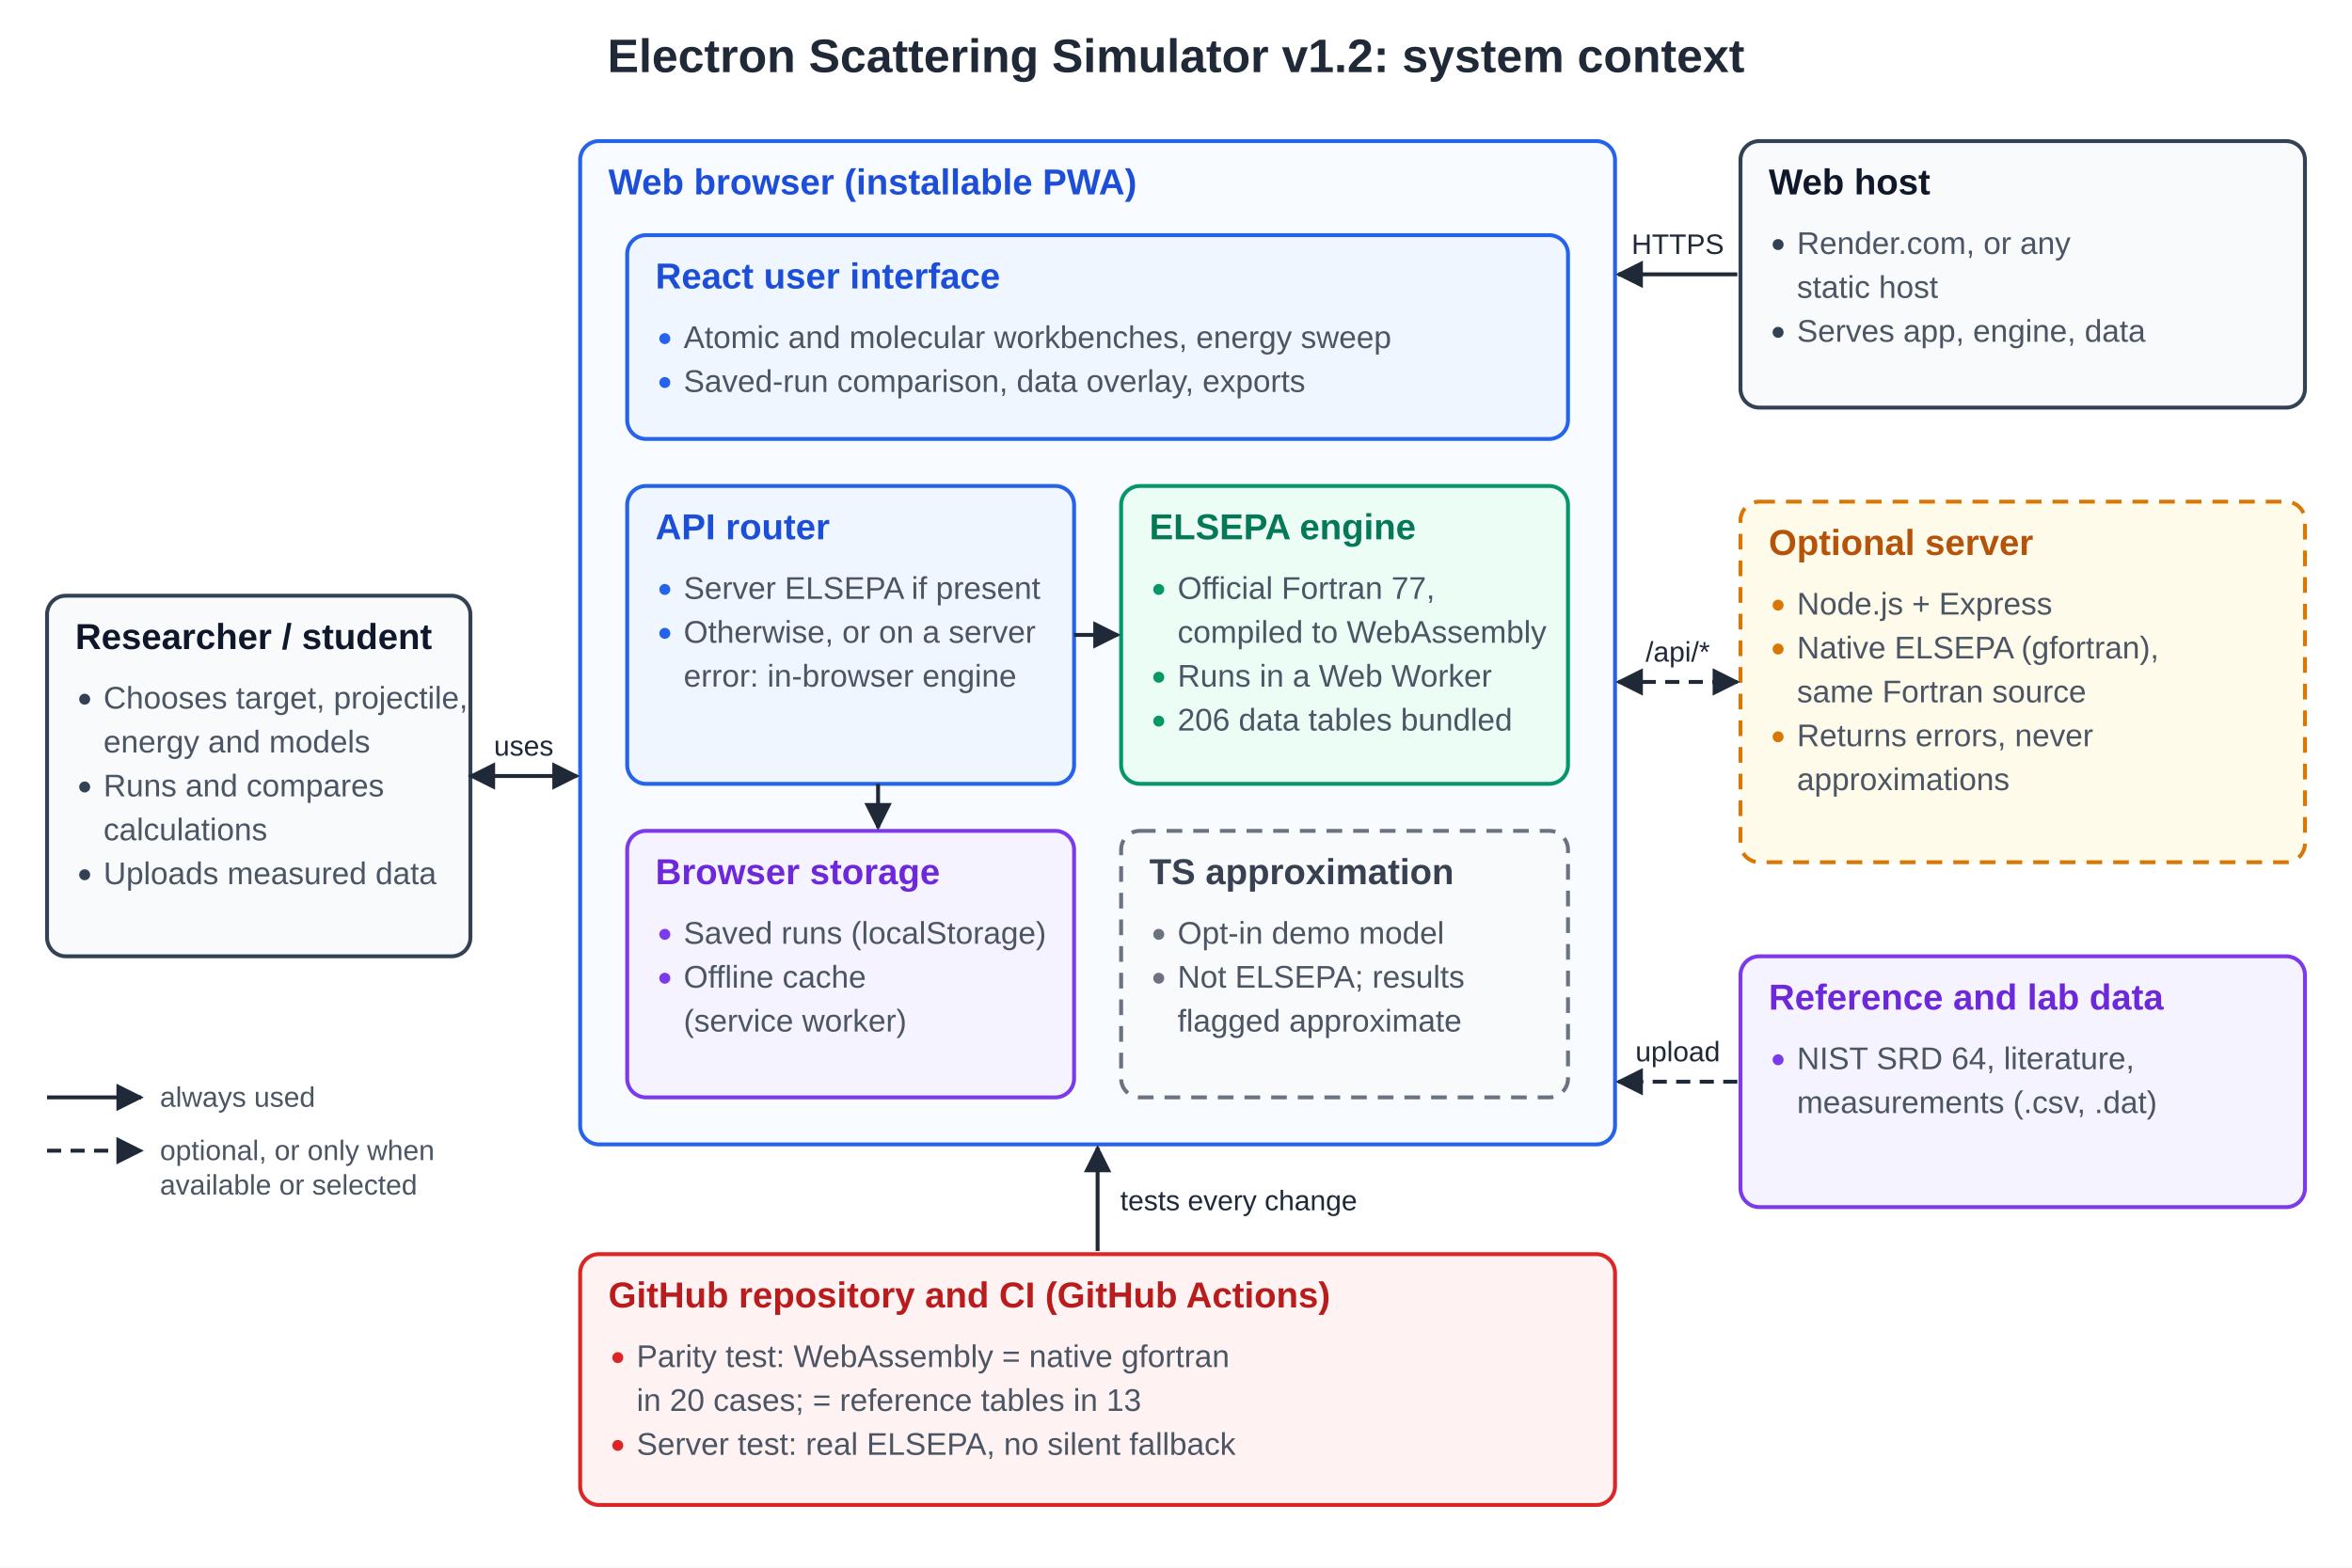
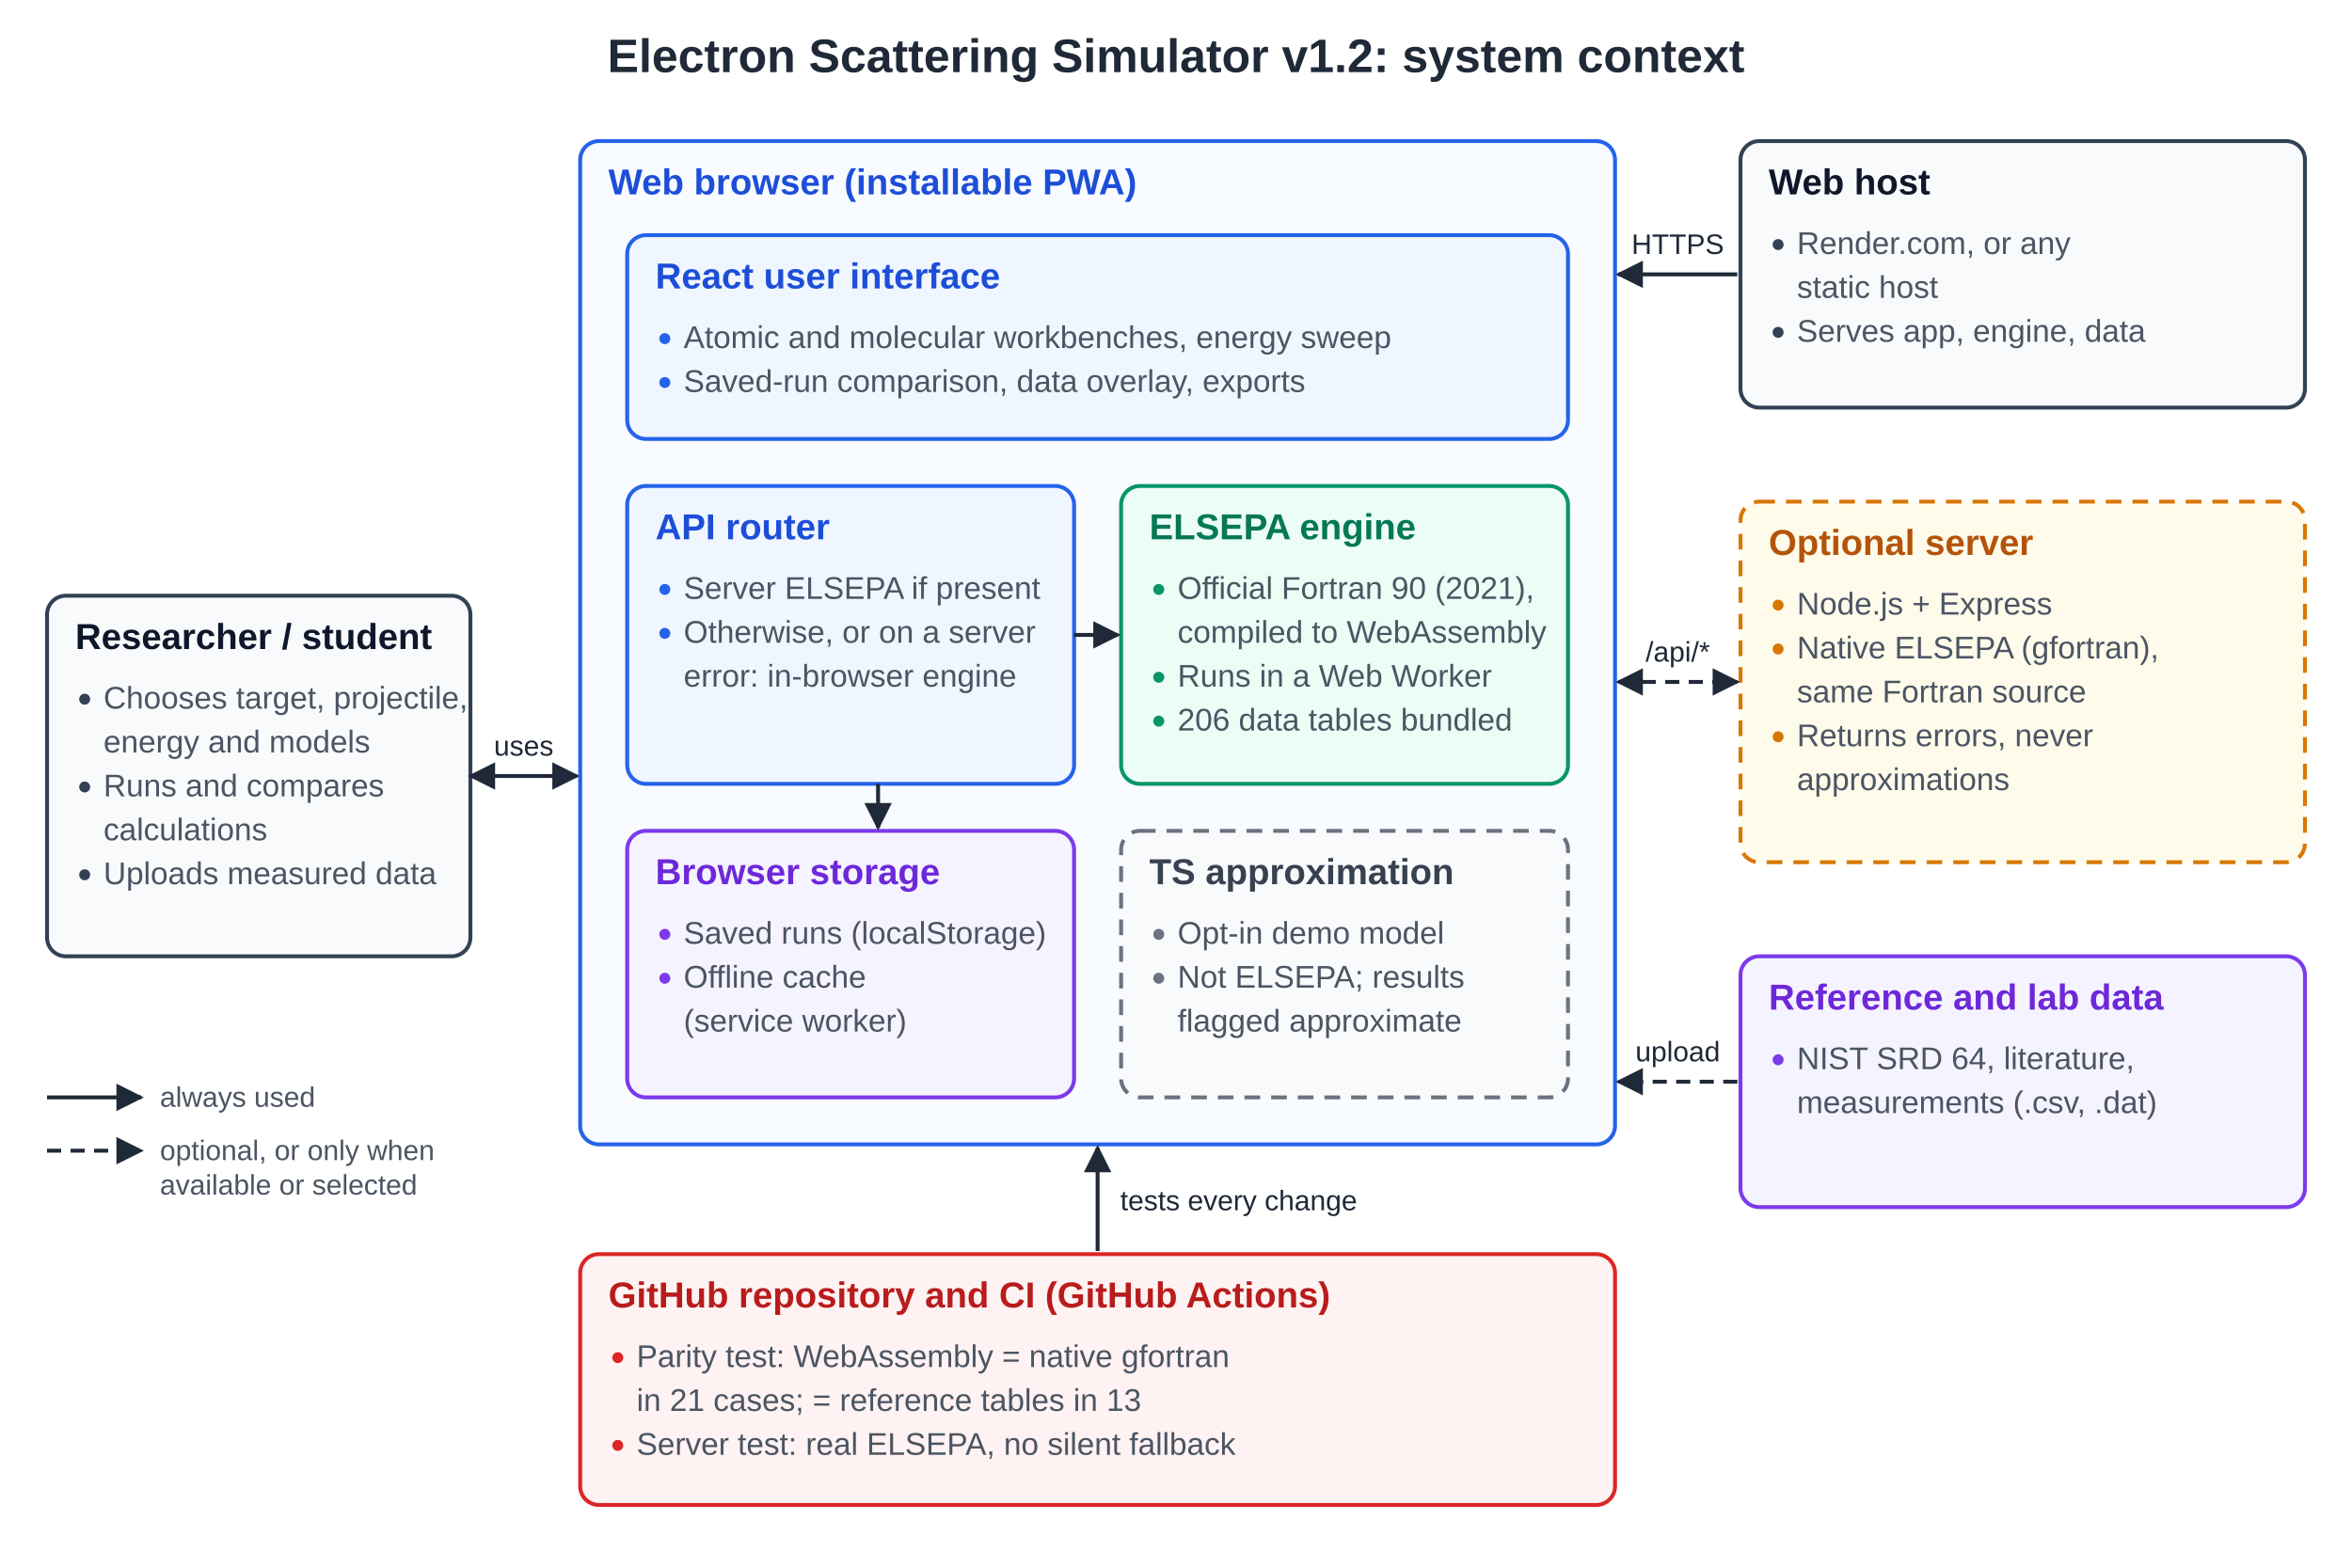
<svg xmlns="http://www.w3.org/2000/svg" width="1500" height="1000" viewBox="0 0 1500 1000">
  <defs>
    <marker id="ah" viewBox="0 0 10 10" refX="9" refY="5" markerWidth="7" markerHeight="7" orient="auto-start-reverse">
      <path d="M0,0 L10,5 L0,10 z" fill="#1f2937" />
    </marker>
  </defs>
  <rect width="100%" height="100%" fill="#ffffff" />
  <text x="750.0" y="46" font-family="Arial, Helvetica, sans-serif" font-size="30" font-weight="bold" text-anchor="middle" fill="#1f2937">Electron Scattering Simulator v1.2: system context</text>
  <rect x="30" y="380" width="270" height="230" rx="12" fill="#f8fafc" stroke="#334155" stroke-width="2.5" />
  <text x="48" y="414" font-family="Arial, Helvetica, sans-serif" font-size="23" font-weight="bold" text-anchor="start" fill="#0f172a">Researcher / student</text>
  <circle cx="54" cy="446" r="3.5" fill="#334155" />
  <text x="66" y="452" font-family="Arial, Helvetica, sans-serif" font-size="20" font-weight="normal" text-anchor="start" fill="#4b5563">Chooses target, projectile,</text>
  <text x="66" y="480" font-family="Arial, Helvetica, sans-serif" font-size="20" font-weight="normal" text-anchor="start" fill="#4b5563">energy and models</text>
  <circle cx="54" cy="502" r="3.5" fill="#334155" />
  <text x="66" y="508" font-family="Arial, Helvetica, sans-serif" font-size="20" font-weight="normal" text-anchor="start" fill="#4b5563">Runs and compares</text>
  <text x="66" y="536" font-family="Arial, Helvetica, sans-serif" font-size="20" font-weight="normal" text-anchor="start" fill="#4b5563">calculations</text>
  <circle cx="54" cy="558" r="3.5" fill="#334155" />
  <text x="66" y="564" font-family="Arial, Helvetica, sans-serif" font-size="20" font-weight="normal" text-anchor="start" fill="#4b5563">Uploads measured data</text>
  <rect x="370" y="90" width="660" height="640" rx="12" fill="#f8fbff" stroke="#2563eb" stroke-width="2.5" />
  <text x="388" y="124" font-family="Arial, Helvetica, sans-serif" font-size="23" font-weight="bold" text-anchor="start" fill="#1d4ed8">Web browser (installable PWA)</text>
  <rect x="400" y="150" width="600" height="130" rx="12" fill="#eff6ff" stroke="#2563eb" stroke-width="2.5" />
  <text x="418" y="184" font-family="Arial, Helvetica, sans-serif" font-size="23" font-weight="bold" text-anchor="start" fill="#1d4ed8">React user interface</text>
  <circle cx="424" cy="216" r="3.5" fill="#2563eb" />
  <text x="436" y="222" font-family="Arial, Helvetica, sans-serif" font-size="20" font-weight="normal" text-anchor="start" fill="#4b5563">Atomic and molecular workbenches, energy sweep</text>
  <circle cx="424" cy="244" r="3.5" fill="#2563eb" />
  <text x="436" y="250" font-family="Arial, Helvetica, sans-serif" font-size="20" font-weight="normal" text-anchor="start" fill="#4b5563">Saved-run comparison, data overlay, exports</text>
  <rect x="400" y="310" width="285" height="190" rx="12" fill="#eff6ff" stroke="#2563eb" stroke-width="2.5" />
  <text x="418" y="344" font-family="Arial, Helvetica, sans-serif" font-size="23" font-weight="bold" text-anchor="start" fill="#1d4ed8">API router</text>
  <circle cx="424" cy="376" r="3.5" fill="#2563eb" />
  <text x="436" y="382" font-family="Arial, Helvetica, sans-serif" font-size="20" font-weight="normal" text-anchor="start" fill="#4b5563">Server ELSEPA if present</text>
  <circle cx="424" cy="404" r="3.5" fill="#2563eb" />
  <text x="436" y="410" font-family="Arial, Helvetica, sans-serif" font-size="20" font-weight="normal" text-anchor="start" fill="#4b5563">Otherwise, or on a server</text>
  <text x="436" y="438" font-family="Arial, Helvetica, sans-serif" font-size="20" font-weight="normal" text-anchor="start" fill="#4b5563">error: in-browser engine</text>
  <rect x="715" y="310" width="285" height="190" rx="12" fill="#ecfdf5" stroke="#059669" stroke-width="2.5" />
  <text x="733" y="344" font-family="Arial, Helvetica, sans-serif" font-size="23" font-weight="bold" text-anchor="start" fill="#047857">ELSEPA engine</text>
  <circle cx="739" cy="376" r="3.5" fill="#059669" />
-   <text x="751" y="382" font-family="Arial, Helvetica, sans-serif" font-size="20" font-weight="normal" text-anchor="start" fill="#4b5563">Official Fortran 77,</text>
+   <text x="751" y="382" font-family="Arial, Helvetica, sans-serif" font-size="20" font-weight="normal" text-anchor="start" fill="#4b5563">Official Fortran 90 (2021),</text>
  <text x="751" y="410" font-family="Arial, Helvetica, sans-serif" font-size="20" font-weight="normal" text-anchor="start" fill="#4b5563">compiled to WebAssembly</text>
  <circle cx="739" cy="432" r="3.5" fill="#059669" />
  <text x="751" y="438" font-family="Arial, Helvetica, sans-serif" font-size="20" font-weight="normal" text-anchor="start" fill="#4b5563">Runs in a Web Worker</text>
  <circle cx="739" cy="460" r="3.5" fill="#059669" />
  <text x="751" y="466" font-family="Arial, Helvetica, sans-serif" font-size="20" font-weight="normal" text-anchor="start" fill="#4b5563">206 data tables bundled</text>
  <rect x="400" y="530" width="285" height="170" rx="12" fill="#f5f3ff" stroke="#7c3aed" stroke-width="2.5" />
  <text x="418" y="564" font-family="Arial, Helvetica, sans-serif" font-size="23" font-weight="bold" text-anchor="start" fill="#6d28d9">Browser storage</text>
  <circle cx="424" cy="596" r="3.5" fill="#7c3aed" />
  <text x="436" y="602" font-family="Arial, Helvetica, sans-serif" font-size="20" font-weight="normal" text-anchor="start" fill="#4b5563">Saved runs (localStorage)</text>
  <circle cx="424" cy="624" r="3.5" fill="#7c3aed" />
  <text x="436" y="630" font-family="Arial, Helvetica, sans-serif" font-size="20" font-weight="normal" text-anchor="start" fill="#4b5563">Offline cache</text>
  <text x="436" y="658" font-family="Arial, Helvetica, sans-serif" font-size="20" font-weight="normal" text-anchor="start" fill="#4b5563">(service worker)</text>
  <rect x="715" y="530" width="285" height="170" rx="12" fill="#f9fafb" stroke="#6b7280" stroke-width="2.5" stroke-dasharray="10 7" />
  <text x="733" y="564" font-family="Arial, Helvetica, sans-serif" font-size="23" font-weight="bold" text-anchor="start" fill="#374151">TS approximation</text>
  <circle cx="739" cy="596" r="3.5" fill="#6b7280" />
  <text x="751" y="602" font-family="Arial, Helvetica, sans-serif" font-size="20" font-weight="normal" text-anchor="start" fill="#4b5563">Opt-in demo model</text>
  <circle cx="739" cy="624" r="3.5" fill="#6b7280" />
  <text x="751" y="630" font-family="Arial, Helvetica, sans-serif" font-size="20" font-weight="normal" text-anchor="start" fill="#4b5563">Not ELSEPA; results</text>
  <text x="751" y="658" font-family="Arial, Helvetica, sans-serif" font-size="20" font-weight="normal" text-anchor="start" fill="#4b5563">flagged approximate</text>
  <path d="M685,405 L713,405" fill="none" stroke="#1f2937" stroke-width="2.5" marker-end="url(#ah)" />
  <path d="M560,500 L560,528" fill="none" stroke="#1f2937" stroke-width="2.5" marker-end="url(#ah)" />
  <rect x="1110" y="90" width="360" height="170" rx="12" fill="#f8fafc" stroke="#334155" stroke-width="2.5" />
  <text x="1128" y="124" font-family="Arial, Helvetica, sans-serif" font-size="23" font-weight="bold" text-anchor="start" fill="#0f172a">Web host</text>
  <circle cx="1134" cy="156" r="3.5" fill="#334155" />
  <text x="1146" y="162" font-family="Arial, Helvetica, sans-serif" font-size="20" font-weight="normal" text-anchor="start" fill="#4b5563">Render.com, or any</text>
  <text x="1146" y="190" font-family="Arial, Helvetica, sans-serif" font-size="20" font-weight="normal" text-anchor="start" fill="#4b5563">static host</text>
  <circle cx="1134" cy="212" r="3.5" fill="#334155" />
  <text x="1146" y="218" font-family="Arial, Helvetica, sans-serif" font-size="20" font-weight="normal" text-anchor="start" fill="#4b5563">Serves app, engine, data</text>
  <rect x="1110" y="320" width="360" height="230" rx="12" fill="#fffbeb" stroke="#d97706" stroke-width="2.5" stroke-dasharray="10 7" />
  <text x="1128" y="354" font-family="Arial, Helvetica, sans-serif" font-size="23" font-weight="bold" text-anchor="start" fill="#b45309">Optional server</text>
  <circle cx="1134" cy="386" r="3.5" fill="#d97706" />
  <text x="1146" y="392" font-family="Arial, Helvetica, sans-serif" font-size="20" font-weight="normal" text-anchor="start" fill="#4b5563">Node.js + Express</text>
  <circle cx="1134" cy="414" r="3.5" fill="#d97706" />
  <text x="1146" y="420" font-family="Arial, Helvetica, sans-serif" font-size="20" font-weight="normal" text-anchor="start" fill="#4b5563">Native ELSEPA (gfortran),</text>
  <text x="1146" y="448" font-family="Arial, Helvetica, sans-serif" font-size="20" font-weight="normal" text-anchor="start" fill="#4b5563">same Fortran source</text>
  <circle cx="1134" cy="470" r="3.5" fill="#d97706" />
  <text x="1146" y="476" font-family="Arial, Helvetica, sans-serif" font-size="20" font-weight="normal" text-anchor="start" fill="#4b5563">Returns errors, never</text>
  <text x="1146" y="504" font-family="Arial, Helvetica, sans-serif" font-size="20" font-weight="normal" text-anchor="start" fill="#4b5563">approximations</text>
  <rect x="1110" y="610" width="360" height="160" rx="12" fill="#f5f3ff" stroke="#7c3aed" stroke-width="2.5" />
  <text x="1128" y="644" font-family="Arial, Helvetica, sans-serif" font-size="23" font-weight="bold" text-anchor="start" fill="#6d28d9">Reference and lab data</text>
  <circle cx="1134" cy="676" r="3.5" fill="#7c3aed" />
  <text x="1146" y="682" font-family="Arial, Helvetica, sans-serif" font-size="20" font-weight="normal" text-anchor="start" fill="#4b5563">NIST SRD 64, literature,</text>
  <text x="1146" y="710" font-family="Arial, Helvetica, sans-serif" font-size="20" font-weight="normal" text-anchor="start" fill="#4b5563">measurements (.csv, .dat)</text>
  <rect x="370" y="800" width="660" height="160" rx="12" fill="#fef2f2" stroke="#dc2626" stroke-width="2.5" />
  <text x="388" y="834" font-family="Arial, Helvetica, sans-serif" font-size="23" font-weight="bold" text-anchor="start" fill="#b91c1c">GitHub repository and CI (GitHub Actions)</text>
  <circle cx="394" cy="866" r="3.5" fill="#dc2626" />
  <text x="406" y="872" font-family="Arial, Helvetica, sans-serif" font-size="20" font-weight="normal" text-anchor="start" fill="#4b5563">Parity test: WebAssembly = native gfortran</text>
-   <text x="406" y="900" font-family="Arial, Helvetica, sans-serif" font-size="20" font-weight="normal" text-anchor="start" fill="#4b5563">in 20 cases; = reference tables in 13</text>
+   <text x="406" y="900" font-family="Arial, Helvetica, sans-serif" font-size="20" font-weight="normal" text-anchor="start" fill="#4b5563">in 21 cases; = reference tables in 13</text>
  <circle cx="394" cy="922" r="3.5" fill="#dc2626" />
  <text x="406" y="928" font-family="Arial, Helvetica, sans-serif" font-size="20" font-weight="normal" text-anchor="start" fill="#4b5563">Server test: real ELSEPA, no silent fallback</text>
  <path d="M300,495 L368,495" fill="none" stroke="#1f2937" stroke-width="2.5" marker-end="url(#ah)" marker-start="url(#ah)" />
  <text x="334" y="482" font-family="Arial, Helvetica, sans-serif" font-size="18" text-anchor="middle" fill="#1f2937" stroke="#ffffff" stroke-width="6" paint-order="stroke">uses</text>
  <path d="M1108,175 L1032,175" fill="none" stroke="#1f2937" stroke-width="2.5" marker-end="url(#ah)" />
  <text x="1070" y="162" font-family="Arial, Helvetica, sans-serif" font-size="18" text-anchor="middle" fill="#1f2937" stroke="#ffffff" stroke-width="6" paint-order="stroke">HTTPS</text>
  <path d="M1032,435 L1108,435" fill="none" stroke="#1f2937" stroke-width="2.5" stroke-dasharray="9 6" marker-end="url(#ah)" marker-start="url(#ah)" />
  <text x="1070" y="422" font-family="Arial, Helvetica, sans-serif" font-size="18" text-anchor="middle" fill="#1f2937" stroke="#ffffff" stroke-width="6" paint-order="stroke">/api/*</text>
  <path d="M1108,690 L1032,690" fill="none" stroke="#1f2937" stroke-width="2.5" stroke-dasharray="9 6" marker-end="url(#ah)" />
  <text x="1070" y="677" font-family="Arial, Helvetica, sans-serif" font-size="18" text-anchor="middle" fill="#1f2937" stroke="#ffffff" stroke-width="6" paint-order="stroke">upload</text>
  <path d="M700,798 L700,732" fill="none" stroke="#1f2937" stroke-width="2.5" marker-end="url(#ah)" />
  <text x="790" y="772" font-family="Arial, Helvetica, sans-serif" font-size="18" text-anchor="middle" fill="#1f2937" stroke="#ffffff" stroke-width="6" paint-order="stroke">tests every change</text>
  <path d="M30,700 L90,700" stroke="#1f2937" stroke-width="2.5" marker-end="url(#ah)" />
  <text x="102" y="706" font-family="Arial, Helvetica, sans-serif" font-size="18" font-weight="normal" text-anchor="start" fill="#4b5563">always used</text>
  <path d="M30,734 L90,734" stroke="#1f2937" stroke-width="2.5" stroke-dasharray="9 6" marker-end="url(#ah)" />
  <text x="102" y="740" font-family="Arial, Helvetica, sans-serif" font-size="18" font-weight="normal" text-anchor="start" fill="#4b5563">optional, or only when</text>
  <text x="102" y="762" font-family="Arial, Helvetica, sans-serif" font-size="18" font-weight="normal" text-anchor="start" fill="#4b5563">available or selected</text>
</svg>
